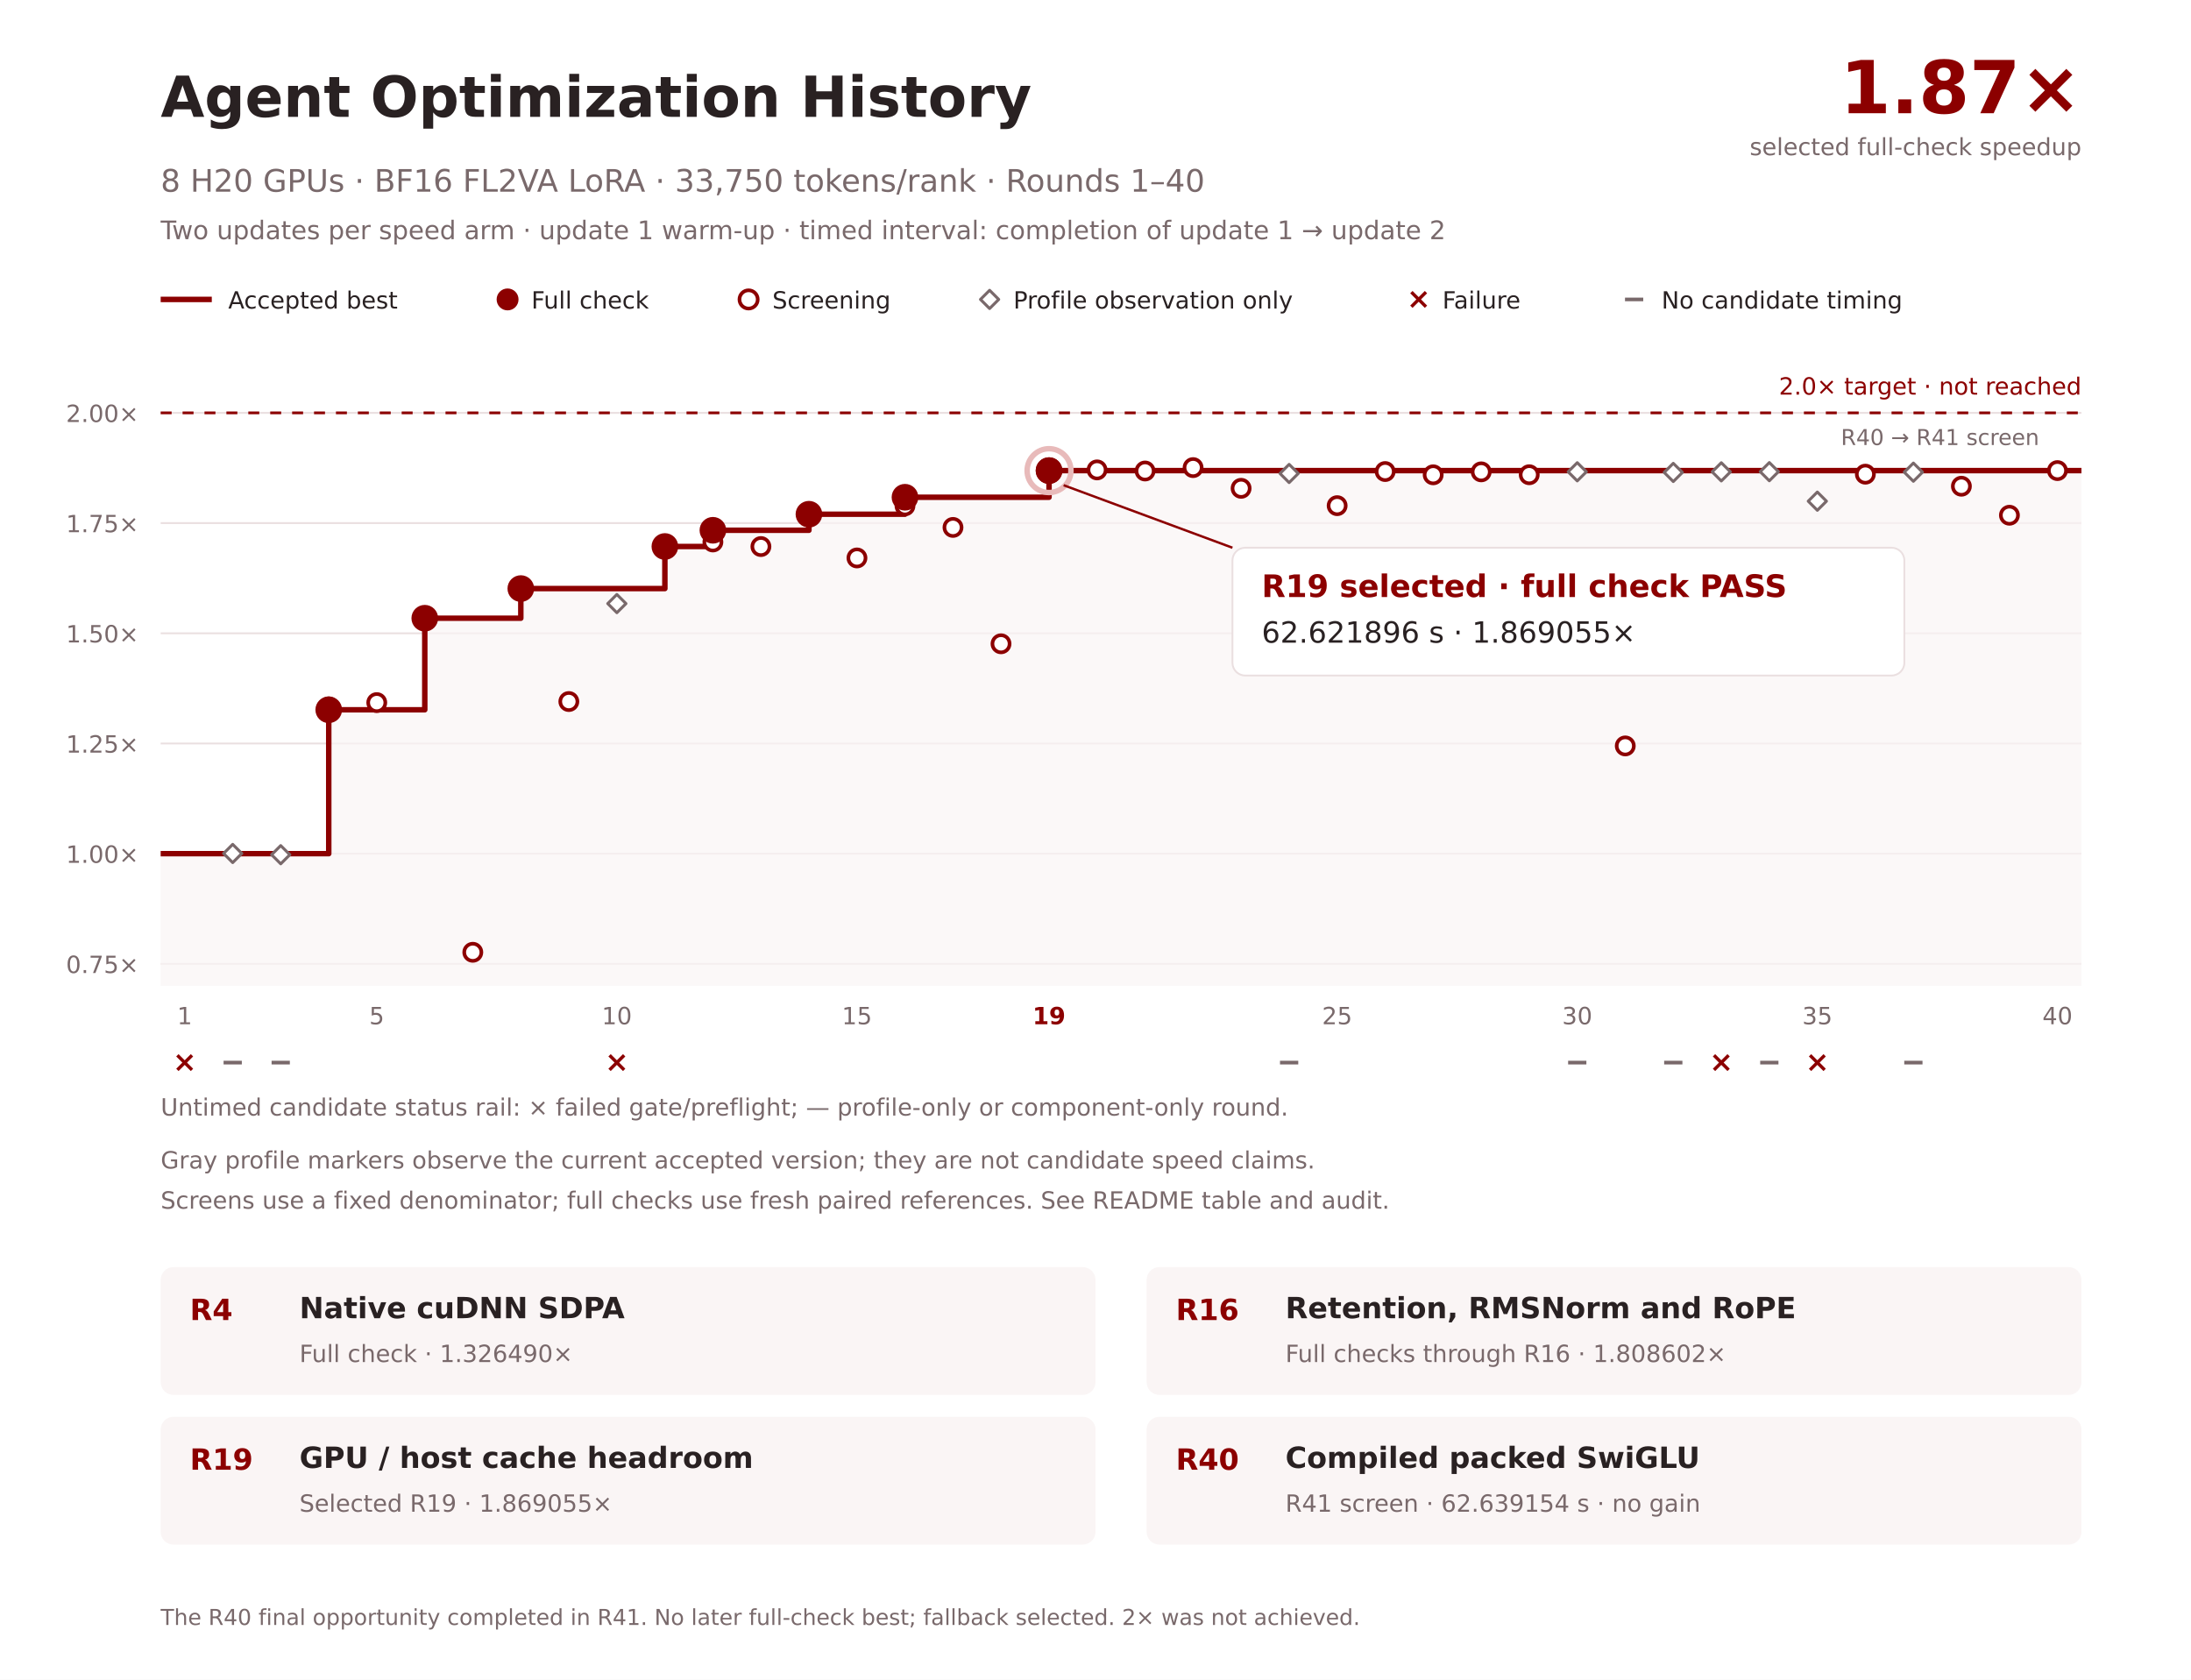
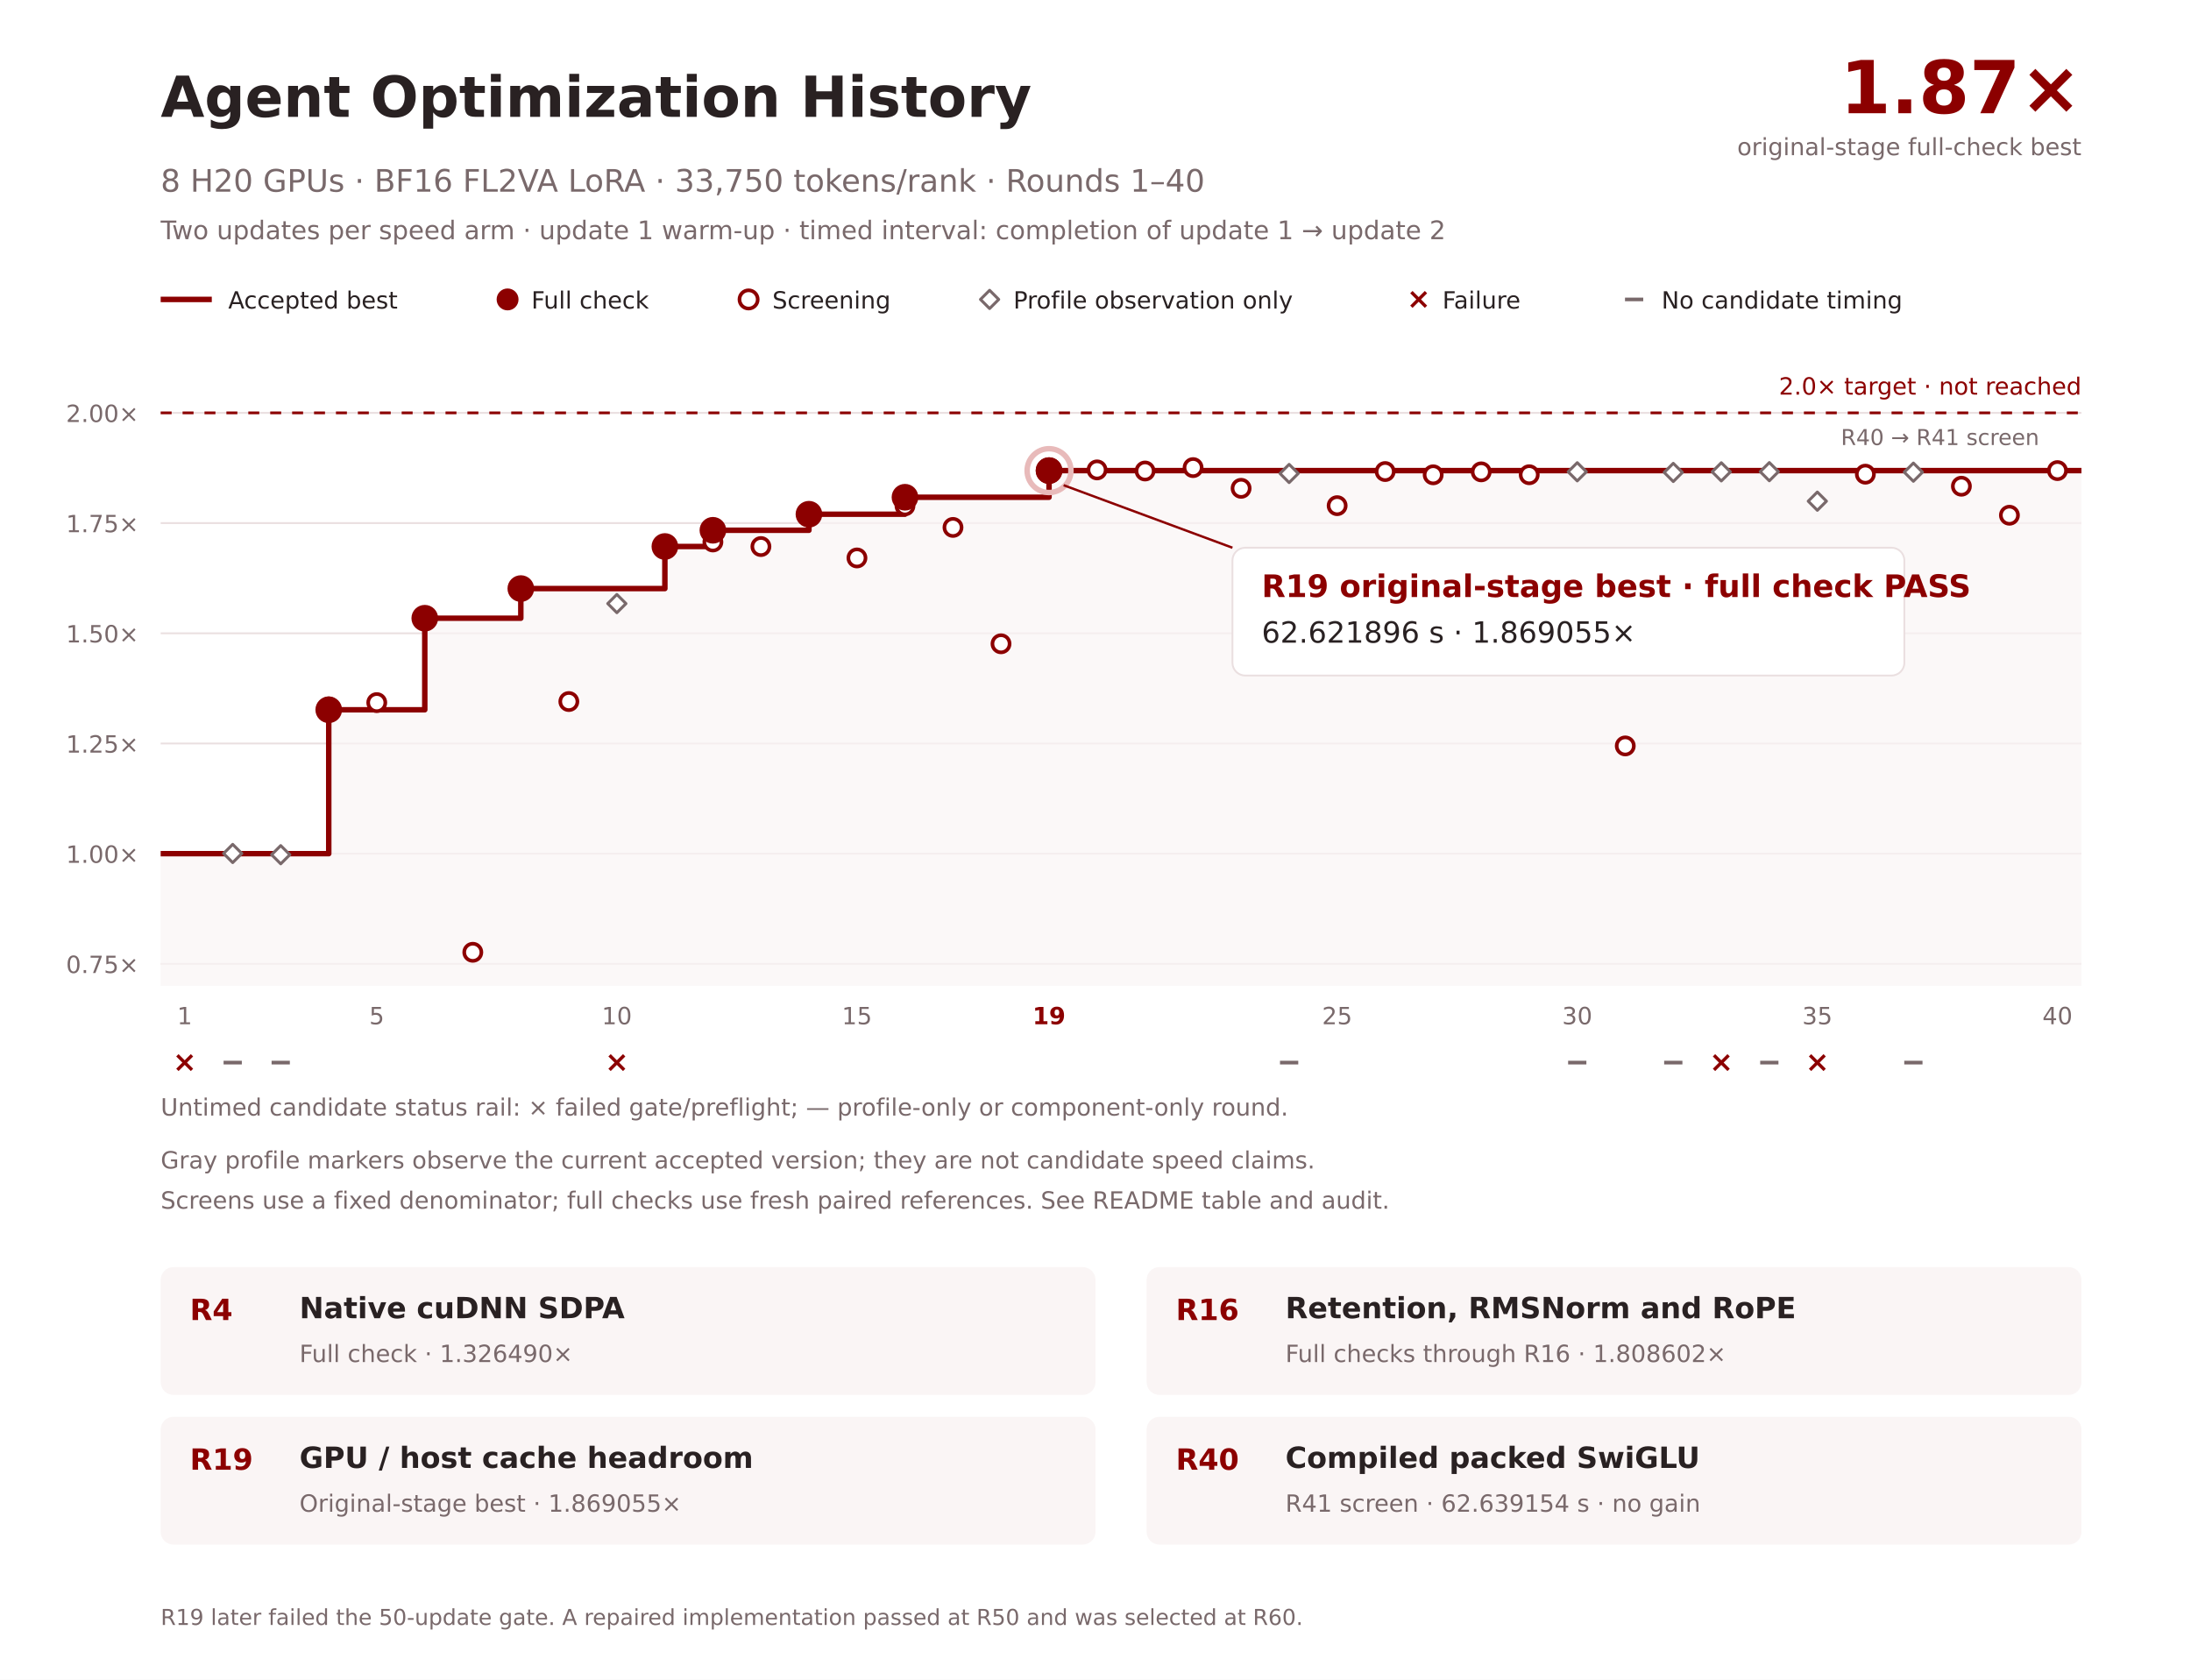
<svg xmlns="http://www.w3.org/2000/svg" width="1200" height="920" viewBox="0 0 1200 920" role="img" aria-labelledby="title desc">
  <rect width="1200" height="920" fill="white" />
  <g font-family="DejaVu Sans,Arial,sans-serif" stroke-linejoin="round">
    <text x="88.00" y="64.00" font-size="31" fill="#292122" text-anchor="start" font-weight="bold">Agent Optimization History</text>
    <text x="1140.00" y="62.00" font-size="40" fill="#8c0000" text-anchor="end" font-weight="bold">1.87×</text>
-     <text x="1140.00" y="85.00" font-size="13" fill="#79696b" text-anchor="end" font-weight="normal">selected full-check speedup</text>
+     <text x="1140.00" y="85.00" font-size="13" fill="#79696b" text-anchor="end" font-weight="normal">original-stage full-check best</text>
    <text x="88.00" y="105.00" font-size="17" fill="#79696b" text-anchor="start" font-weight="normal">8 H20 GPUs · BF16 FL2VA LoRA · 33,750 tokens/rank · Rounds 1–40</text>
    <text x="88.00" y="131.00" font-size="14" fill="#79696b" text-anchor="start" font-weight="normal">Two updates per speed arm · update 1 warm-up · timed interval: completion of update 1 → update 2</text>
    <line x1="88.00" y1="164.00" x2="116.00" y2="164.00" stroke="#8c0000" stroke-width="3" />
    <text x="125.00" y="169.00" font-size="13" fill="#292122" text-anchor="start" font-weight="normal">Accepted best</text>
    <circle cx="278.00" cy="164.00" r="5" fill="#8c0000" stroke="#8c0000" stroke-width="2" />
    <text x="291.00" y="169.00" font-size="13" fill="#292122" text-anchor="start" font-weight="normal">Full check</text>
    <circle cx="410.00" cy="164.00" r="5" fill="white" stroke="#8c0000" stroke-width="2" />
    <text x="423.00" y="169.00" font-size="13" fill="#292122" text-anchor="start" font-weight="normal">Screening</text>
    <path d="M542.00,159.00 L547.00,164.00 L542.00,169.00 L537.00,164.00 Z" fill="white" stroke="#79696b" stroke-width="1.6" />
    <text x="555.00" y="169.00" font-size="13" fill="#292122" text-anchor="start" font-weight="normal">Profile observation only</text>
    <line x1="773.00" y1="160.00" x2="781.00" y2="168.00" stroke="#8c0000" stroke-width="1.8" />
    <line x1="773.00" y1="168.00" x2="781.00" y2="160.00" stroke="#8c0000" stroke-width="1.8" />
    <text x="790.00" y="169.00" font-size="13" fill="#292122" text-anchor="start" font-weight="normal">Failure</text>
    <line x1="890.00" y1="164.00" x2="900.00" y2="164.00" stroke="#79696b" stroke-width="2" />
    <text x="910.00" y="169.00" font-size="13" fill="#292122" text-anchor="start" font-weight="normal">No candidate timing</text>
    <line x1="88.00" y1="527.93" x2="1140.00" y2="527.93" stroke="#eadfe0" stroke-width="1" />
    <text x="76.00" y="532.93" font-size="13" fill="#79696b" text-anchor="end" font-weight="normal">0.75×</text>
    <line x1="88.00" y1="467.57" x2="1140.00" y2="467.57" stroke="#eadfe0" stroke-width="1" />
    <text x="76.00" y="472.57" font-size="13" fill="#79696b" text-anchor="end" font-weight="normal">1.00×</text>
    <line x1="88.00" y1="407.21" x2="1140.00" y2="407.21" stroke="#eadfe0" stroke-width="1" />
    <text x="76.00" y="412.21" font-size="13" fill="#79696b" text-anchor="end" font-weight="normal">1.25×</text>
    <line x1="88.00" y1="346.86" x2="1140.00" y2="346.86" stroke="#eadfe0" stroke-width="1" />
    <text x="76.00" y="351.86" font-size="13" fill="#79696b" text-anchor="end" font-weight="normal">1.50×</text>
    <line x1="88.00" y1="286.50" x2="1140.00" y2="286.50" stroke="#eadfe0" stroke-width="1" />
    <text x="76.00" y="291.50" font-size="13" fill="#79696b" text-anchor="end" font-weight="normal">1.75×</text>
    <line x1="88.00" y1="226.14" x2="1140.00" y2="226.14" stroke="#eadfe0" stroke-width="1" />
    <text x="76.00" y="231.14" font-size="13" fill="#79696b" text-anchor="end" font-weight="normal">2.00×</text>
    <line x1="88.00" y1="226.14" x2="1140.00" y2="226.14" stroke="#8c0000" stroke-width="1.5" stroke-dasharray="6 6" />
    <text x="1140.00" y="216.14" font-size="13" fill="#8c0000" text-anchor="end" font-weight="normal">2.0× target · not reached</text>
    <polygon points="88,540 88.00,467.57 101.15,467.57 101.15,467.57 127.45,467.57 127.45,467.57 153.75,467.57 153.75,467.57 180.05,467.57 180.05,388.75 206.35,388.75 206.35,388.75 232.65,388.75 232.65,338.61 258.95,338.61 258.95,338.61 285.25,338.61 285.25,322.37 311.55,322.37 311.55,322.37 337.85,322.37 337.85,322.37 364.15,322.37 364.15,299.32 390.45,299.32 390.45,290.44 416.75,290.44 416.75,290.44 443.05,290.44 443.05,281.65 469.35,281.65 469.35,281.65 495.65,281.65 495.65,272.35 521.95,272.35 521.95,272.35 548.25,272.35 548.25,272.35 574.55,272.35 574.55,257.76 600.85,257.76 600.85,257.76 627.15,257.76 627.15,257.76 653.45,257.76 653.45,257.76 679.75,257.76 679.75,257.76 706.05,257.76 706.05,257.76 732.35,257.76 732.35,257.76 758.65,257.76 758.65,257.76 784.95,257.76 784.95,257.76 811.25,257.76 811.25,257.76 837.55,257.76 837.55,257.76 863.85,257.76 863.85,257.76 890.15,257.76 890.15,257.76 916.45,257.76 916.45,257.76 942.75,257.76 942.75,257.76 969.05,257.76 969.05,257.76 995.35,257.76 995.35,257.76 1021.65,257.76 1021.65,257.76 1047.95,257.76 1047.95,257.76 1074.25,257.76 1074.25,257.76 1100.55,257.76 1100.55,257.76 1126.85,257.76 1126.85,257.76 1140.00,257.76 1140,540" fill="#faf5f5" fill-opacity="0.7" />
    <polyline points="88.00,467.57 101.15,467.57 101.15,467.57 127.45,467.57 127.45,467.57 153.75,467.57 153.75,467.57 180.05,467.57 180.05,388.75 206.35,388.75 206.35,388.75 232.65,388.75 232.65,338.61 258.95,338.61 258.95,338.61 285.25,338.61 285.25,322.37 311.55,322.37 311.55,322.37 337.85,322.37 337.85,322.37 364.15,322.37 364.15,299.32 390.45,299.32 390.45,290.44 416.75,290.44 416.75,290.44 443.05,290.44 443.05,281.65 469.35,281.65 469.35,281.65 495.65,281.65 495.65,272.35 521.95,272.35 521.95,272.35 548.25,272.35 548.25,272.35 574.55,272.35 574.55,257.76 600.85,257.76 600.85,257.76 627.15,257.76 627.15,257.76 653.45,257.76 653.45,257.76 679.75,257.76 679.75,257.76 706.05,257.76 706.05,257.76 732.35,257.76 732.35,257.76 758.65,257.76 758.65,257.76 784.95,257.76 784.95,257.76 811.25,257.76 811.25,257.76 837.55,257.76 837.55,257.76 863.85,257.76 863.85,257.76 890.15,257.76 890.15,257.76 916.45,257.76 916.45,257.76 942.75,257.76 942.75,257.76 969.05,257.76 969.05,257.76 995.35,257.76 995.35,257.76 1021.65,257.76 1021.65,257.76 1047.95,257.76 1047.95,257.76 1074.25,257.76 1074.25,257.76 1100.55,257.76 1100.55,257.76 1126.85,257.76 1126.85,257.76 1140.00,257.76" fill="none" stroke="#8c0000" stroke-width="3" />
    <line x1="97.15" y1="578.00" x2="105.15" y2="586.00" stroke="#8c0000" stroke-width="1.8" />
    <line x1="97.15" y1="586.00" x2="105.15" y2="578.00" stroke="#8c0000" stroke-width="1.8" />
    <path d="M127.45,462.46 L132.45,467.46 L127.45,472.46 L122.45,467.46 Z" fill="white" stroke="#79696b" stroke-width="1.6" />
    <line x1="122.45" y1="582.00" x2="132.45" y2="582.00" stroke="#79696b" stroke-width="2" />
    <path d="M153.75,463.14 L158.75,468.14 L153.75,473.14 L148.75,468.14 Z" fill="white" stroke="#79696b" stroke-width="1.6" />
    <line x1="148.75" y1="582.00" x2="158.75" y2="582.00" stroke="#79696b" stroke-width="2" />
    <circle cx="180.05" cy="387.17" r="4.7" fill="white" stroke="#8c0000" stroke-width="2" />
    <circle cx="180.05" cy="388.75" r="6.3" fill="#8c0000" stroke="#8c0000" stroke-width="2" />
    <circle cx="206.35" cy="384.83" r="4.7" fill="white" stroke="#8c0000" stroke-width="2" />
    <circle cx="232.65" cy="338.89" r="4.7" fill="white" stroke="#8c0000" stroke-width="2" />
    <circle cx="232.65" cy="338.61" r="6.3" fill="#8c0000" stroke="#8c0000" stroke-width="2" />
    <circle cx="258.95" cy="521.58" r="4.7" fill="white" stroke="#8c0000" stroke-width="2" />
    <circle cx="285.25" cy="322.87" r="4.7" fill="white" stroke="#8c0000" stroke-width="2" />
    <circle cx="285.25" cy="322.37" r="6.3" fill="#8c0000" stroke="#8c0000" stroke-width="2" />
    <circle cx="311.55" cy="384.24" r="4.7" fill="white" stroke="#8c0000" stroke-width="2" />
    <path d="M337.85,325.59 L342.85,330.59 L337.85,335.59 L332.85,330.59 Z" fill="white" stroke="#79696b" stroke-width="1.6" />
    <line x1="333.85" y1="578.00" x2="341.85" y2="586.00" stroke="#8c0000" stroke-width="1.8" />
    <line x1="333.85" y1="586.00" x2="341.85" y2="578.00" stroke="#8c0000" stroke-width="1.8" />
    <circle cx="364.15" cy="299.41" r="4.7" fill="white" stroke="#8c0000" stroke-width="2" />
    <circle cx="364.15" cy="299.32" r="6.3" fill="#8c0000" stroke="#8c0000" stroke-width="2" />
    <circle cx="390.45" cy="296.85" r="4.7" fill="white" stroke="#8c0000" stroke-width="2" />
    <circle cx="390.45" cy="290.44" r="6.3" fill="#8c0000" stroke="#8c0000" stroke-width="2" />
    <circle cx="416.75" cy="299.35" r="4.7" fill="white" stroke="#8c0000" stroke-width="2" />
    <circle cx="443.05" cy="281.41" r="4.7" fill="white" stroke="#8c0000" stroke-width="2" />
    <circle cx="443.05" cy="281.65" r="6.3" fill="#8c0000" stroke="#8c0000" stroke-width="2" />
    <circle cx="469.35" cy="305.59" r="4.7" fill="white" stroke="#8c0000" stroke-width="2" />
    <circle cx="495.65" cy="277.06" r="4.7" fill="white" stroke="#8c0000" stroke-width="2" />
    <circle cx="495.65" cy="272.35" r="6.3" fill="#8c0000" stroke="#8c0000" stroke-width="2" />
    <circle cx="521.95" cy="288.87" r="4.7" fill="white" stroke="#8c0000" stroke-width="2" />
    <circle cx="548.25" cy="352.61" r="4.7" fill="white" stroke="#8c0000" stroke-width="2" />
    <circle cx="574.55" cy="257.73" r="4.7" fill="white" stroke="#8c0000" stroke-width="2" />
    <circle cx="574.55" cy="257.76" r="6.3" fill="#8c0000" stroke="#8c0000" stroke-width="2" />
    <circle cx="600.85" cy="257.37" r="4.7" fill="white" stroke="#8c0000" stroke-width="2" />
    <circle cx="627.15" cy="257.97" r="4.7" fill="white" stroke="#8c0000" stroke-width="2" />
    <circle cx="653.45" cy="256.11" r="4.7" fill="white" stroke="#8c0000" stroke-width="2" />
    <circle cx="679.75" cy="267.46" r="4.7" fill="white" stroke="#8c0000" stroke-width="2" />
    <path d="M706.05,254.33 L711.05,259.33 L706.05,264.33 L701.05,259.33 Z" fill="white" stroke="#79696b" stroke-width="1.6" />
    <line x1="701.05" y1="582.00" x2="711.05" y2="582.00" stroke="#79696b" stroke-width="2" />
    <circle cx="732.35" cy="276.96" r="4.7" fill="white" stroke="#8c0000" stroke-width="2" />
    <circle cx="758.65" cy="258.27" r="4.7" fill="white" stroke="#8c0000" stroke-width="2" />
    <circle cx="784.95" cy="260.06" r="4.7" fill="white" stroke="#8c0000" stroke-width="2" />
    <circle cx="811.25" cy="258.44" r="4.7" fill="white" stroke="#8c0000" stroke-width="2" />
    <circle cx="837.55" cy="260.02" r="4.7" fill="white" stroke="#8c0000" stroke-width="2" />
    <path d="M863.85,253.41 L868.85,258.41 L863.85,263.41 L858.85,258.41 Z" fill="white" stroke="#79696b" stroke-width="1.6" />
    <line x1="858.85" y1="582.00" x2="868.85" y2="582.00" stroke="#79696b" stroke-width="2" />
    <circle cx="890.15" cy="408.55" r="4.7" fill="white" stroke="#8c0000" stroke-width="2" />
    <path d="M916.45,253.76 L921.45,258.76 L916.45,263.76 L911.45,258.76 Z" fill="white" stroke="#79696b" stroke-width="1.6" />
    <line x1="911.45" y1="582.00" x2="921.45" y2="582.00" stroke="#79696b" stroke-width="2" />
    <path d="M942.75,253.44 L947.75,258.44 L942.75,263.44 L937.75,258.44 Z" fill="white" stroke="#79696b" stroke-width="1.6" />
    <line x1="938.75" y1="578.00" x2="946.75" y2="586.00" stroke="#8c0000" stroke-width="1.8" />
    <line x1="938.75" y1="586.00" x2="946.75" y2="578.00" stroke="#8c0000" stroke-width="1.8" />
    <path d="M969.05,253.34 L974.05,258.34 L969.05,263.34 L964.05,258.34 Z" fill="white" stroke="#79696b" stroke-width="1.6" />
    <line x1="964.05" y1="582.00" x2="974.05" y2="582.00" stroke="#79696b" stroke-width="2" />
    <path d="M995.35,269.50 L1000.35,274.50 L995.35,279.50 L990.35,274.50 Z" fill="white" stroke="#79696b" stroke-width="1.6" />
    <line x1="991.35" y1="578.00" x2="999.35" y2="586.00" stroke="#8c0000" stroke-width="1.8" />
    <line x1="991.35" y1="586.00" x2="999.35" y2="578.00" stroke="#8c0000" stroke-width="1.8" />
    <circle cx="1021.65" cy="259.71" r="4.7" fill="white" stroke="#8c0000" stroke-width="2" />
    <path d="M1047.95,253.62 L1052.95,258.62 L1047.95,263.62 L1042.95,258.62 Z" fill="white" stroke="#79696b" stroke-width="1.6" />
    <line x1="1042.95" y1="582.00" x2="1052.95" y2="582.00" stroke="#79696b" stroke-width="2" />
    <circle cx="1074.25" cy="266.31" r="4.7" fill="white" stroke="#8c0000" stroke-width="2" />
    <circle cx="1100.55" cy="282.20" r="4.7" fill="white" stroke="#8c0000" stroke-width="2" />
    <circle cx="1126.85" cy="257.75" r="4.7" fill="white" stroke="#8c0000" stroke-width="2" />
    <text x="101.15" y="561.00" font-size="13" fill="#79696b" text-anchor="middle" font-weight="normal">1</text>
    <text x="206.35" y="561.00" font-size="13" fill="#79696b" text-anchor="middle" font-weight="normal">5</text>
    <text x="337.85" y="561.00" font-size="13" fill="#79696b" text-anchor="middle" font-weight="normal">10</text>
    <text x="469.35" y="561.00" font-size="13" fill="#79696b" text-anchor="middle" font-weight="normal">15</text>
    <text x="574.55" y="561.00" font-size="13" fill="#8c0000" text-anchor="middle" font-weight="bold">19</text>
    <text x="732.35" y="561.00" font-size="13" fill="#79696b" text-anchor="middle" font-weight="normal">25</text>
    <text x="863.85" y="561.00" font-size="13" fill="#79696b" text-anchor="middle" font-weight="normal">30</text>
    <text x="995.35" y="561.00" font-size="13" fill="#79696b" text-anchor="middle" font-weight="normal">35</text>
    <text x="1126.85" y="561.00" font-size="13" fill="#79696b" text-anchor="middle" font-weight="normal">40</text>
    <text x="88.00" y="611.00" font-size="13" fill="#79696b" text-anchor="start" font-weight="normal">Untimed candidate status rail: × failed gate/preflight; — profile-only or component-only round.</text>
    <circle cx="574.55" cy="257.76" r="12" fill="none" stroke="#e8baba" stroke-width="3" />
    <circle cx="574.55" cy="257.76" r="6.3" fill="#8c0000" stroke="#8c0000" stroke-width="2" />
    <line x1="582.55" y1="265.76" x2="675.00" y2="300.00" stroke="#8c0000" stroke-width="1.3" />
    <rect x="675" y="300" width="368" height="70" rx="7" fill="white" stroke="#eadfe0" />
-     <text x="691.00" y="327.00" font-size="17" fill="#8c0000" text-anchor="start" font-weight="bold">R19 selected · full check PASS</text>
+     <text x="691.00" y="327.00" font-size="17" fill="#8c0000" text-anchor="start" font-weight="bold">R19 original-stage best · full check PASS</text>
    <text x="691.00" y="352.00" font-size="16" fill="#292122" text-anchor="start" font-weight="normal">62.621896 s · 1.869055×</text>
    <text x="1116.85" y="243.75" font-size="12" fill="#79696b" text-anchor="end" font-weight="normal">R40 → R41 screen</text>
    <text x="88.00" y="640.00" font-size="13" fill="#79696b" text-anchor="start" font-weight="normal">Gray profile markers observe the current accepted version; they are not candidate speed claims.</text>
    <text x="88.00" y="662.00" font-size="13" fill="#79696b" text-anchor="start" font-weight="normal">Screens use a fixed denominator; full checks use fresh paired references. See README table and audit.</text>
    <rect x="88" y="694" width="512" height="70" rx="7" fill="#faf5f5" />
    <text x="104.00" y="723.00" font-size="16" fill="#8c0000" text-anchor="start" font-weight="bold">R4</text>
    <text x="164.00" y="722.00" font-size="16" fill="#292122" text-anchor="start" font-weight="bold">Native cuDNN SDPA</text>
    <text x="164.00" y="746.00" font-size="13" fill="#79696b" text-anchor="start" font-weight="normal">Full check · 1.326490×</text>
    <rect x="628" y="694" width="512" height="70" rx="7" fill="#faf5f5" />
    <text x="644.00" y="723.00" font-size="16" fill="#8c0000" text-anchor="start" font-weight="bold">R16</text>
    <text x="704.00" y="722.00" font-size="16" fill="#292122" text-anchor="start" font-weight="bold">Retention, RMSNorm and RoPE</text>
    <text x="704.00" y="746.00" font-size="13" fill="#79696b" text-anchor="start" font-weight="normal">Full checks through R16 · 1.808602×</text>
    <rect x="88" y="776" width="512" height="70" rx="7" fill="#faf5f5" />
    <text x="104.00" y="805.00" font-size="16" fill="#8c0000" text-anchor="start" font-weight="bold">R19</text>
    <text x="164.00" y="804.00" font-size="16" fill="#292122" text-anchor="start" font-weight="bold">GPU / host cache headroom</text>
-     <text x="164.00" y="828.00" font-size="13" fill="#79696b" text-anchor="start" font-weight="normal">Selected R19 · 1.869055×</text>
+     <text x="164.00" y="828.00" font-size="13" fill="#79696b" text-anchor="start" font-weight="normal">Original-stage best · 1.869055×</text>
    <rect x="628" y="776" width="512" height="70" rx="7" fill="#faf5f5" />
    <text x="644.00" y="805.00" font-size="16" fill="#8c0000" text-anchor="start" font-weight="bold">R40</text>
    <text x="704.00" y="804.00" font-size="16" fill="#292122" text-anchor="start" font-weight="bold">Compiled packed SwiGLU</text>
    <text x="704.00" y="828.00" font-size="13" fill="#79696b" text-anchor="start" font-weight="normal">R41 screen · 62.639154 s · no gain</text>
-     <text x="88.00" y="890.00" font-size="12" fill="#79696b" text-anchor="start" font-weight="normal">The R40 final opportunity completed in R41. No later full-check best; fallback selected. 2× was not achieved.</text>
+     <text x="88.00" y="890.00" font-size="12" fill="#79696b" text-anchor="start" font-weight="normal">R19 later failed the 50-update gate. A repaired implementation passed at R50 and was selected at R60.</text>
  </g>
</svg>
